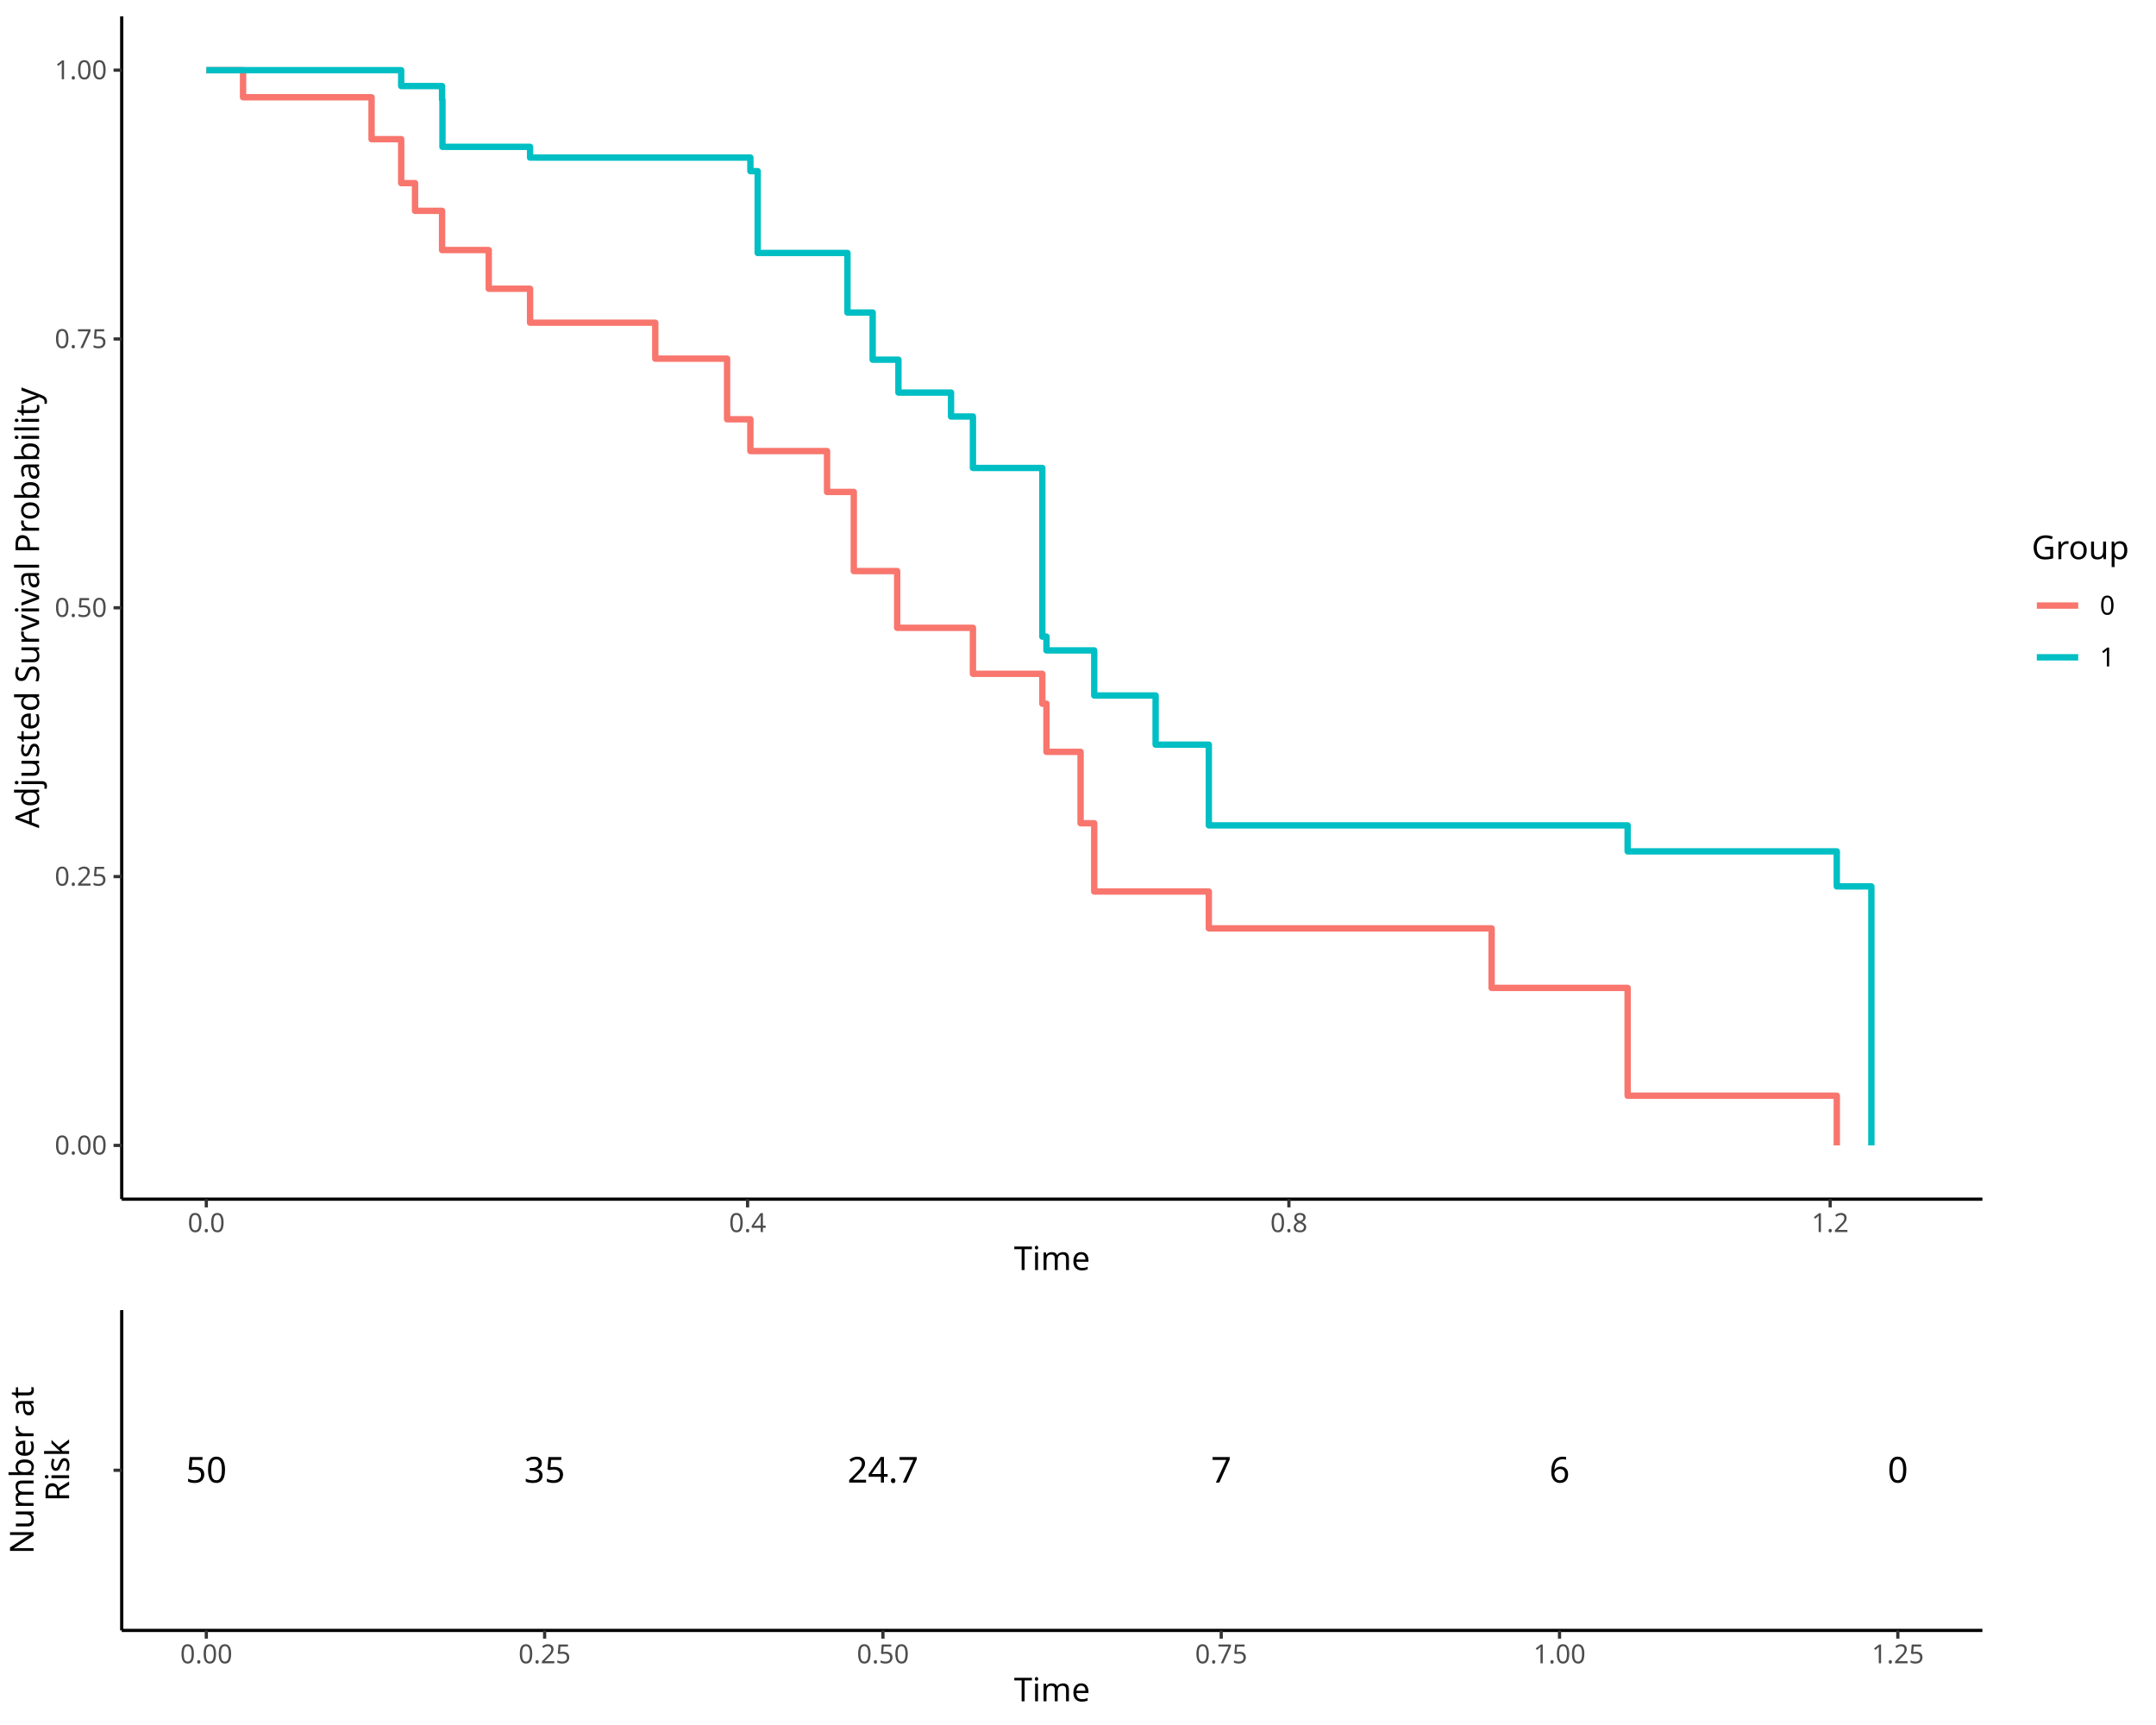
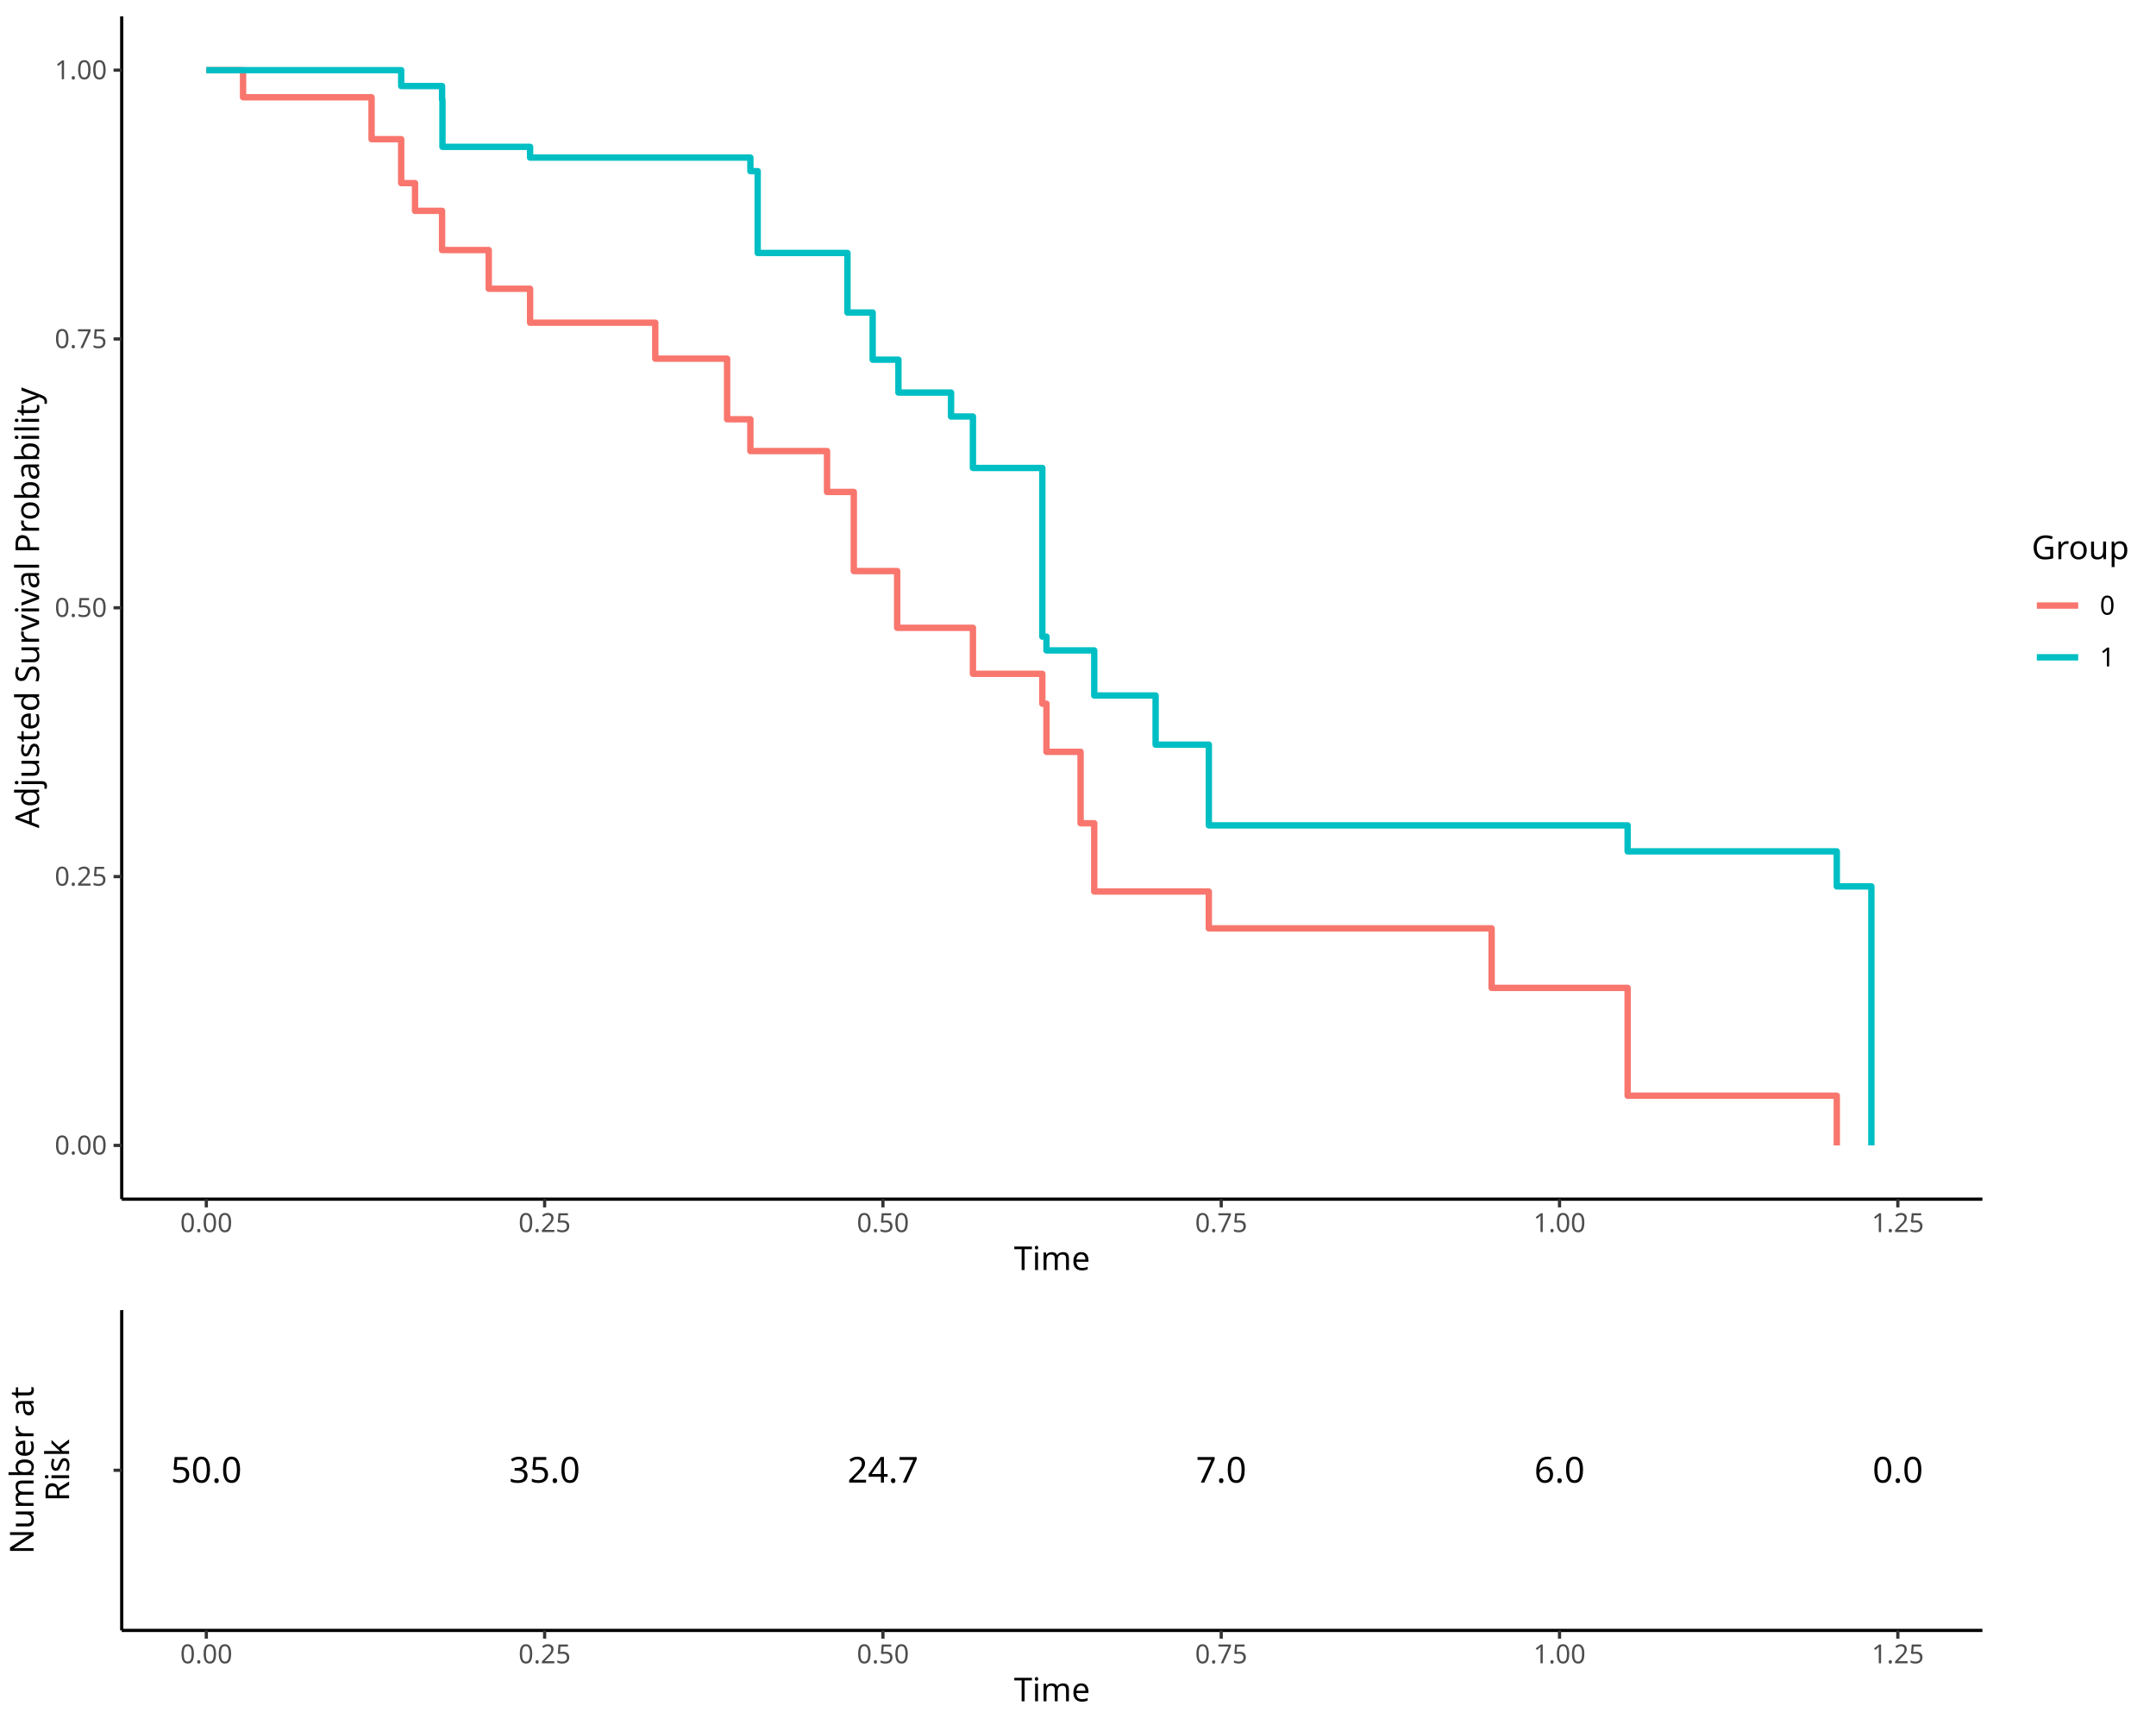
<svg xmlns="http://www.w3.org/2000/svg" class="svglite" data-engine-version="2.0" width="720.00pt" height="576.00pt" viewBox="0 0 720.00 576.00">
  <defs>
    <style type="text/css">
    .svglite line, .svglite polyline, .svglite polygon, .svglite path, .svglite rect, .svglite circle {
      fill: none;
      stroke: #000000;
      stroke-linecap: round;
      stroke-linejoin: round;
      stroke-miterlimit: 10.00;
    }
  </style>
  </defs>
  <rect width="100%" height="100%" style="stroke: none; fill: #FFFFFF;" />
  <defs>
    <clipPath id="cpMC4wMHw3MjAuMDB8MC4wMHw1NzYuMDA=">
      <rect x="0.00" y="0.00" width="720.00" height="576.00" />
    </clipPath>
  </defs>
  <g clip-path="url(#cpMC4wMHw3MjAuMDB8MC4wMHw1NzYuMDA=)">
</g>
  <defs>
    <clipPath id="cpMC4wMHw3MjAuMDB8MC4wMHw0MzIuMDA=">
      <rect x="0" y="0.00" width="720.00" height="432.00" />
    </clipPath>
  </defs>
  <g clip-path="url(#cpMC4wMHw3MjAuMDB8MC4wMHw0MzIuMDA=)">
    <rect x="0" y="0.00" width="720.00" height="432.00" style="stroke-width: 1.07; stroke: #FFFFFF; fill: #FFFFFF;" />
  </g>
  <g clip-path="url(#cpMC4wMHw3MjAuMDB8MC4wMHw1NzYuMDA=)">
</g>
  <defs>
    <clipPath id="cpNDAuNjV8NjYyLjAzfDUuNDh8NDAwLjQy">
      <rect x="40.65" y="5.48" width="621.38" height="394.94" />
    </clipPath>
  </defs>
  <g clip-path="url(#cpNDAuNjV8NjYyLjAzfDUuNDh8NDAwLjQy)">
    <rect x="40.65" y="5.48" width="621.38" height="394.94" style="stroke-width: 1.07; stroke: none; fill: #FFFFFF;" />
    <polyline points="68.90,23.43 81.17,23.43 81.17,32.47 124.09,32.47 124.09,46.48 133.98,46.48 133.98,61.14 138.60,61.14 138.60,70.40 147.63,70.40 147.63,83.50 147.76,83.50 147.76,83.50 163.22,83.50 163.22,96.42 177.02,96.42 177.02,107.75 218.83,107.75 218.83,119.76 242.81,119.76 242.81,140.00 250.59,140.00 250.59,150.61 253.03,150.61 253.03,150.61 276.19,150.61 276.19,164.27 283.01,164.27 283.01,164.27 285.13,164.27 285.13,190.69 291.43,190.69 291.43,190.69 299.61,190.69 299.61,209.63 300.03,209.63 300.03,209.63 317.60,209.63 317.60,209.63 324.91,209.63 324.91,224.99 348.09,224.99 348.09,234.98 349.47,234.98 349.47,251.05 360.86,251.05 360.86,274.89 365.42,274.89 365.42,297.69 385.92,297.69 385.92,297.69 403.69,297.69 403.69,309.99 498.13,309.99 498.13,329.87 543.55,329.87 543.55,365.87 613.40,365.87 613.40,382.47 " style="stroke-width: 2.13; stroke: #F8766D; stroke-linecap: butt;" />
    <polyline points="68.90,23.43 81.17,23.43 81.17,23.43 124.09,23.43 124.09,23.43 133.98,23.43 133.98,28.73 138.60,28.73 138.60,28.73 147.63,28.73 147.63,33.28 147.76,33.28 147.76,49.03 163.22,49.03 163.22,49.03 177.02,49.03 177.02,52.62 218.83,52.62 218.83,52.62 242.81,52.62 242.81,52.62 250.59,52.62 250.59,57.14 253.03,57.14 253.03,84.47 276.19,84.47 276.19,84.47 283.01,84.47 283.01,104.36 285.13,104.36 285.13,104.36 291.43,104.36 291.43,120.10 299.61,120.10 299.61,120.10 300.03,120.10 300.03,131.08 317.60,131.08 317.60,139.08 324.91,139.08 324.91,156.25 348.09,156.25 348.09,212.58 349.47,212.58 349.47,217.18 360.86,217.18 360.86,217.18 365.42,217.18 365.42,232.23 385.92,232.23 385.92,248.65 403.69,248.65 403.69,275.60 498.13,275.60 498.13,275.60 543.55,275.60 543.55,284.28 613.40,284.28 613.40,295.98 624.95,295.98 624.95,382.47 " style="stroke-width: 2.13; stroke: #00BFC4; stroke-linecap: butt;" />
  </g>
  <g clip-path="url(#cpMC4wMHw3MjAuMDB8MC4wMHw1NzYuMDA=)">
    <polyline points="40.65,400.42 40.65,5.48 " style="stroke-width: 1.07; stroke-linecap: butt;" />
    <text x="35.72" y="385.49" text-anchor="end" style="font-size: 8.80px; fill: #4D4D4D; font-family: sans;" textLength="17.13px" lengthAdjust="spacingAndGlyphs">0.00</text>
    <text x="35.72" y="295.73" text-anchor="end" style="font-size: 8.80px; fill: #4D4D4D; font-family: sans;" textLength="17.13px" lengthAdjust="spacingAndGlyphs">0.25</text>
    <text x="35.72" y="205.98" text-anchor="end" style="font-size: 8.80px; fill: #4D4D4D; font-family: sans;" textLength="17.13px" lengthAdjust="spacingAndGlyphs">0.50</text>
    <text x="35.72" y="116.22" text-anchor="end" style="font-size: 8.80px; fill: #4D4D4D; font-family: sans;" textLength="17.13px" lengthAdjust="spacingAndGlyphs">0.75</text>
    <text x="35.72" y="26.46" text-anchor="end" style="font-size: 8.80px; fill: #4D4D4D; font-family: sans;" textLength="17.13px" lengthAdjust="spacingAndGlyphs">1.00</text>
    <polyline points="37.92,382.47 40.65,382.47 " style="stroke-width: 1.07; stroke: #333333; stroke-linecap: butt;" />
    <polyline points="37.92,292.71 40.65,292.71 " style="stroke-width: 1.07; stroke: #333333; stroke-linecap: butt;" />
    <polyline points="37.92,202.95 40.65,202.95 " style="stroke-width: 1.07; stroke: #333333; stroke-linecap: butt;" />
    <polyline points="37.92,113.19 40.65,113.19 " style="stroke-width: 1.07; stroke: #333333; stroke-linecap: butt;" />
    <polyline points="37.92,23.43 40.65,23.43 " style="stroke-width: 1.07; stroke: #333333; stroke-linecap: butt;" />
    <polyline points="40.65,400.42 662.03,400.42 " style="stroke-width: 1.07; stroke-linecap: butt;" />
    <polyline points="68.90,403.16 68.90,400.42 " style="stroke-width: 1.07; stroke: #333333; stroke-linecap: butt;" />
-     <polyline points="249.66,403.16 249.66,400.42 " style="stroke-width: 1.07; stroke: #333333; stroke-linecap: butt;" />
-     <polyline points="430.43,403.16 430.43,400.42 " style="stroke-width: 1.07; stroke: #333333; stroke-linecap: butt;" />
-     <polyline points="611.19,403.16 611.19,400.42 " style="stroke-width: 1.07; stroke: #333333; stroke-linecap: butt;" />
-     <text x="68.90" y="411.40" text-anchor="middle" style="font-size: 8.80px; fill: #4D4D4D; font-family: sans;" textLength="12.23px" lengthAdjust="spacingAndGlyphs">0.0</text>
-     <text x="249.66" y="411.40" text-anchor="middle" style="font-size: 8.80px; fill: #4D4D4D; font-family: sans;" textLength="12.23px" lengthAdjust="spacingAndGlyphs">0.4</text>
-     <text x="430.43" y="411.40" text-anchor="middle" style="font-size: 8.80px; fill: #4D4D4D; font-family: sans;" textLength="12.23px" lengthAdjust="spacingAndGlyphs">0.8</text>
-     <text x="611.19" y="411.40" text-anchor="middle" style="font-size: 8.80px; fill: #4D4D4D; font-family: sans;" textLength="12.23px" lengthAdjust="spacingAndGlyphs">1.2</text>
+     <polyline points="181.88,403.16 181.88,400.42 " style="stroke-width: 1.07; stroke: #333333; stroke-linecap: butt;" />
+     <polyline points="294.86,403.16 294.86,400.42 " style="stroke-width: 1.07; stroke: #333333; stroke-linecap: butt;" />
+     <polyline points="407.83,403.16 407.83,400.42 " style="stroke-width: 1.07; stroke: #333333; stroke-linecap: butt;" />
+     <polyline points="520.81,403.16 520.81,400.42 " style="stroke-width: 1.07; stroke: #333333; stroke-linecap: butt;" />
+     <polyline points="633.79,403.16 633.79,400.42 " style="stroke-width: 1.07; stroke: #333333; stroke-linecap: butt;" />
+     <text x="68.90" y="411.40" text-anchor="middle" style="font-size: 8.80px; fill: #4D4D4D; font-family: sans;" textLength="17.13px" lengthAdjust="spacingAndGlyphs">0.00</text>
+     <text x="181.88" y="411.40" text-anchor="middle" style="font-size: 8.80px; fill: #4D4D4D; font-family: sans;" textLength="17.13px" lengthAdjust="spacingAndGlyphs">0.25</text>
+     <text x="294.86" y="411.40" text-anchor="middle" style="font-size: 8.80px; fill: #4D4D4D; font-family: sans;" textLength="17.13px" lengthAdjust="spacingAndGlyphs">0.50</text>
+     <text x="407.83" y="411.40" text-anchor="middle" style="font-size: 8.80px; fill: #4D4D4D; font-family: sans;" textLength="17.13px" lengthAdjust="spacingAndGlyphs">0.75</text>
+     <text x="520.81" y="411.40" text-anchor="middle" style="font-size: 8.80px; fill: #4D4D4D; font-family: sans;" textLength="17.13px" lengthAdjust="spacingAndGlyphs">1.00</text>
+     <text x="633.79" y="411.40" text-anchor="middle" style="font-size: 8.80px; fill: #4D4D4D; font-family: sans;" textLength="17.13px" lengthAdjust="spacingAndGlyphs">1.25</text>
    <text x="351.34" y="424.10" text-anchor="middle" style="font-size: 11.00px; font-family: sans;" textLength="24.45px" lengthAdjust="spacingAndGlyphs">Time</text>
    <text transform="translate(13.05,202.95) rotate(-90)" text-anchor="middle" style="font-size: 11.00px; font-family: sans;" textLength="139.42px" lengthAdjust="spacingAndGlyphs">Adjusted Survival Probability</text>
    <rect x="672.99" y="172.29" width="41.53" height="61.32" style="stroke-width: 1.07; stroke: none; fill: #FFFFFF;" />
    <text x="678.47" y="186.71" style="font-size: 11.00px; font-family: sans;" textLength="30.58px" lengthAdjust="spacingAndGlyphs">Group</text>
    <rect x="678.47" y="193.57" width="17.28" height="17.28" style="stroke-width: 1.07; stroke: none; fill: #FFFFFF;" />
    <line x1="680.20" y1="202.21" x2="694.02" y2="202.21" style="stroke-width: 2.13; stroke: #F8766D; stroke-linecap: butt;" />
    <rect x="678.47" y="210.85" width="17.28" height="17.28" style="stroke-width: 1.07; stroke: none; fill: #FFFFFF;" />
    <line x1="680.20" y1="219.49" x2="694.02" y2="219.49" style="stroke-width: 2.13; stroke: #00BFC4; stroke-linecap: butt;" />
    <text x="701.23" y="205.24" style="font-size: 8.80px; font-family: sans;" textLength="4.89px" lengthAdjust="spacingAndGlyphs">0</text>
    <text x="701.23" y="222.52" style="font-size: 8.80px; font-family: sans;" textLength="4.89px" lengthAdjust="spacingAndGlyphs">1</text>
  </g>
  <defs>
    <clipPath id="cpMC4wMHw3MjAuMDB8NDMyLjAwfDU3Ni4wMA==">
      <rect x="0.00" y="432.00" width="720.00" height="144.00" />
    </clipPath>
  </defs>
  <g clip-path="url(#cpMC4wMHw3MjAuMDB8NDMyLjAwfDU3Ni4wMA==)">
    <rect x="0.00" y="432.00" width="720.00" height="144.00" style="stroke-width: 1.07; stroke: #FFFFFF; fill: #FFFFFF;" />
  </g>
  <g clip-path="url(#cpMC4wMHw3MjAuMDB8MC4wMHw1NzYuMDA=)">
</g>
  <defs>
    <clipPath id="cpNDAuNjV8NjYyLjAzfDQzNy40OHw1NDQuNDI=">
      <rect x="40.65" y="437.48" width="621.38" height="106.94" />
    </clipPath>
  </defs>
  <g clip-path="url(#cpNDAuNjV8NjYyLjAzfDQzNy40OHw1NDQuNDI=)">
    <rect x="40.65" y="437.48" width="621.38" height="106.94" style="stroke-width: 1.07; stroke: none; fill: #FFFFFF;" />
-     <text x="68.90" y="495.06" text-anchor="middle" style="font-size: 11.95px; font-family: sans;" textLength="13.29px" lengthAdjust="spacingAndGlyphs">50</text>
-     <text x="181.88" y="495.06" text-anchor="middle" style="font-size: 11.95px; font-family: sans;" textLength="13.29px" lengthAdjust="spacingAndGlyphs">35</text>
+     <text x="68.90" y="495.06" text-anchor="middle" style="font-size: 11.95px; font-family: sans;" textLength="23.26px" lengthAdjust="spacingAndGlyphs">50.0</text>
+     <text x="181.88" y="495.06" text-anchor="middle" style="font-size: 11.95px; font-family: sans;" textLength="23.26px" lengthAdjust="spacingAndGlyphs">35.0</text>
    <text x="294.86" y="495.06" text-anchor="middle" style="font-size: 11.95px; font-family: sans;" textLength="23.26px" lengthAdjust="spacingAndGlyphs">24.7</text>
-     <text x="407.83" y="495.06" text-anchor="middle" style="font-size: 11.95px; font-family: sans;" textLength="6.65px" lengthAdjust="spacingAndGlyphs">7</text>
-     <text x="520.81" y="495.06" text-anchor="middle" style="font-size: 11.95px; font-family: sans;" textLength="6.65px" lengthAdjust="spacingAndGlyphs">6</text>
-     <text x="633.79" y="495.06" text-anchor="middle" style="font-size: 11.95px; font-family: sans;" textLength="6.65px" lengthAdjust="spacingAndGlyphs">0</text>
+     <text x="407.83" y="495.06" text-anchor="middle" style="font-size: 11.95px; font-family: sans;" textLength="16.61px" lengthAdjust="spacingAndGlyphs">7.0</text>
+     <text x="520.81" y="495.06" text-anchor="middle" style="font-size: 11.95px; font-family: sans;" textLength="16.61px" lengthAdjust="spacingAndGlyphs">6.0</text>
+     <text x="633.79" y="495.06" text-anchor="middle" style="font-size: 11.95px; font-family: sans;" textLength="16.61px" lengthAdjust="spacingAndGlyphs">0.0</text>
  </g>
  <g clip-path="url(#cpMC4wMHw3MjAuMDB8MC4wMHw1NzYuMDA=)">
    <polyline points="40.65,544.42 40.65,437.48 " style="stroke-width: 1.07; stroke-linecap: butt;" />
    <polyline points="37.92,490.95 40.65,490.95 " style="stroke-width: 1.07; stroke: #333333; stroke-linecap: butt;" />
    <polyline points="40.65,544.42 662.03,544.42 " style="stroke-width: 1.07; stroke-linecap: butt;" />
    <polyline points="68.90,547.16 68.90,544.42 " style="stroke-width: 1.07; stroke: #333333; stroke-linecap: butt;" />
    <polyline points="181.88,547.16 181.88,544.42 " style="stroke-width: 1.07; stroke: #333333; stroke-linecap: butt;" />
    <polyline points="294.86,547.16 294.86,544.42 " style="stroke-width: 1.07; stroke: #333333; stroke-linecap: butt;" />
    <polyline points="407.83,547.16 407.83,544.42 " style="stroke-width: 1.07; stroke: #333333; stroke-linecap: butt;" />
    <polyline points="520.81,547.16 520.81,544.42 " style="stroke-width: 1.07; stroke: #333333; stroke-linecap: butt;" />
    <polyline points="633.79,547.16 633.79,544.42 " style="stroke-width: 1.07; stroke: #333333; stroke-linecap: butt;" />
    <text x="68.90" y="555.40" text-anchor="middle" style="font-size: 8.80px; fill: #4D4D4D; font-family: sans;" textLength="17.13px" lengthAdjust="spacingAndGlyphs">0.00</text>
    <text x="181.88" y="555.40" text-anchor="middle" style="font-size: 8.80px; fill: #4D4D4D; font-family: sans;" textLength="17.13px" lengthAdjust="spacingAndGlyphs">0.25</text>
    <text x="294.86" y="555.40" text-anchor="middle" style="font-size: 8.80px; fill: #4D4D4D; font-family: sans;" textLength="17.13px" lengthAdjust="spacingAndGlyphs">0.50</text>
    <text x="407.83" y="555.40" text-anchor="middle" style="font-size: 8.80px; fill: #4D4D4D; font-family: sans;" textLength="17.13px" lengthAdjust="spacingAndGlyphs">0.75</text>
    <text x="520.81" y="555.40" text-anchor="middle" style="font-size: 8.80px; fill: #4D4D4D; font-family: sans;" textLength="17.13px" lengthAdjust="spacingAndGlyphs">1.00</text>
    <text x="633.79" y="555.40" text-anchor="middle" style="font-size: 8.80px; fill: #4D4D4D; font-family: sans;" textLength="17.13px" lengthAdjust="spacingAndGlyphs">1.25</text>
    <text x="351.34" y="568.10" text-anchor="middle" style="font-size: 11.00px; font-family: sans;" textLength="24.45px" lengthAdjust="spacingAndGlyphs">Time</text>
    <text transform="translate(11.20,490.95) rotate(-90)" text-anchor="middle" style="font-size: 11.00px; font-family: sans;" textLength="51.36px" lengthAdjust="spacingAndGlyphs">Number at</text>
    <text transform="translate(23.08,490.95) rotate(-90)" text-anchor="middle" style="font-size: 11.00px; font-family: sans;" textLength="21.40px" lengthAdjust="spacingAndGlyphs">Risk</text>
  </g>
</svg>
